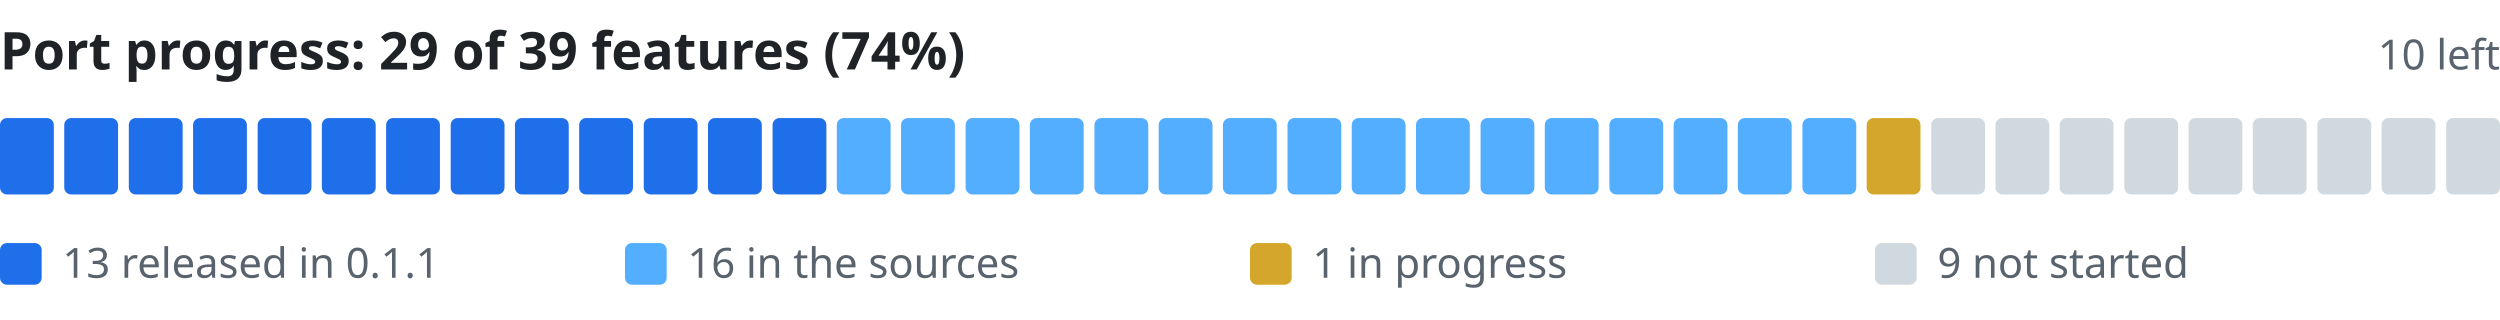
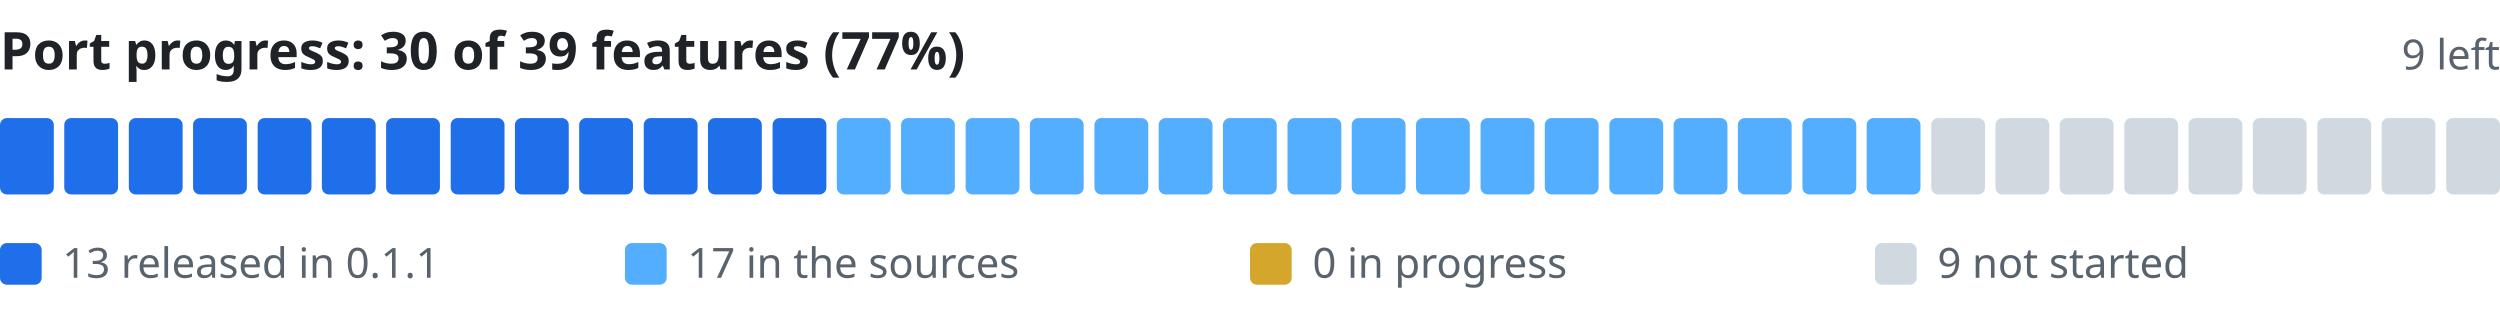
- <svg xmlns="http://www.w3.org/2000/svg" width="720" height="92" viewBox="0 0 720 92" role="img" aria-label="29 of 39 features done, 10 left">
+ <svg xmlns="http://www.w3.org/2000/svg" width="720" height="92" viewBox="0 0 720 92" role="img" aria-label="30 of 39 features done, 9 left">
  <style>
text { font-family: -apple-system, "Segoe UI", "Noto Sans", Helvetica, Arial, sans-serif; fill: #1f2328; }
.title { font-size: 15px; font-weight: 600; }
.small { font-size: 12px; fill: #59636e; }
.released { fill: #1f6feb; }
.sources { fill: #54aeff; }
.doing { fill: #d4a72c; }
.left { fill: #d1d9e0; }
@media (prefers-color-scheme: dark) {
  text { fill: #f0f6fc; }
  .small { fill: #9198a1; }
  .released { fill: #4493f8; }
  .sources { fill: #1f4f8f; }
  .doing { fill: #bb8009; }
  .left { fill: #3d444d; }
}
</style>
-   <text class="title" x="0" y="20">Port progress: 29 of 39 features (74%)</text>
-   <text class="small" x="720" y="20" text-anchor="end">10 left</text>
+   <text class="title" x="0" y="20">Port progress: 30 of 39 features (77%)</text>
+   <text class="small" x="720" y="20" text-anchor="end">9 left</text>
  <rect class="released" x="0.0" y="34" width="15.5" height="22" rx="2" />
  <rect class="released" x="18.5" y="34" width="15.5" height="22" rx="2" />
  <rect class="released" x="37.1" y="34" width="15.5" height="22" rx="2" />
  <rect class="released" x="55.6" y="34" width="15.5" height="22" rx="2" />
  <rect class="released" x="74.2" y="34" width="15.5" height="22" rx="2" />
  <rect class="released" x="92.7" y="34" width="15.5" height="22" rx="2" />
  <rect class="released" x="111.2" y="34" width="15.5" height="22" rx="2" />
  <rect class="released" x="129.8" y="34" width="15.5" height="22" rx="2" />
  <rect class="released" x="148.3" y="34" width="15.5" height="22" rx="2" />
  <rect class="released" x="166.8" y="34" width="15.5" height="22" rx="2" />
  <rect class="released" x="185.4" y="34" width="15.5" height="22" rx="2" />
  <rect class="released" x="203.9" y="34" width="15.5" height="22" rx="2" />
  <rect class="released" x="222.5" y="34" width="15.5" height="22" rx="2" />
  <rect class="sources" x="241.0" y="34" width="15.5" height="22" rx="2" />
  <rect class="sources" x="259.5" y="34" width="15.5" height="22" rx="2" />
  <rect class="sources" x="278.1" y="34" width="15.5" height="22" rx="2" />
  <rect class="sources" x="296.6" y="34" width="15.5" height="22" rx="2" />
  <rect class="sources" x="315.2" y="34" width="15.5" height="22" rx="2" />
  <rect class="sources" x="333.7" y="34" width="15.5" height="22" rx="2" />
  <rect class="sources" x="352.2" y="34" width="15.5" height="22" rx="2" />
  <rect class="sources" x="370.8" y="34" width="15.5" height="22" rx="2" />
  <rect class="sources" x="389.3" y="34" width="15.5" height="22" rx="2" />
  <rect class="sources" x="407.8" y="34" width="15.5" height="22" rx="2" />
  <rect class="sources" x="426.4" y="34" width="15.5" height="22" rx="2" />
  <rect class="sources" x="444.9" y="34" width="15.5" height="22" rx="2" />
  <rect class="sources" x="463.5" y="34" width="15.5" height="22" rx="2" />
  <rect class="sources" x="482.0" y="34" width="15.5" height="22" rx="2" />
  <rect class="sources" x="500.5" y="34" width="15.5" height="22" rx="2" />
  <rect class="sources" x="519.1" y="34" width="15.5" height="22" rx="2" />
-   <rect class="doing" x="537.6" y="34" width="15.5" height="22" rx="2" />
+   <rect class="sources" x="537.6" y="34" width="15.5" height="22" rx="2" />
  <rect class="left" x="556.2" y="34" width="15.5" height="22" rx="2" />
  <rect class="left" x="574.7" y="34" width="15.5" height="22" rx="2" />
  <rect class="left" x="593.2" y="34" width="15.5" height="22" rx="2" />
  <rect class="left" x="611.8" y="34" width="15.5" height="22" rx="2" />
  <rect class="left" x="630.3" y="34" width="15.5" height="22" rx="2" />
  <rect class="left" x="648.8" y="34" width="15.5" height="22" rx="2" />
  <rect class="left" x="667.4" y="34" width="15.5" height="22" rx="2" />
  <rect class="left" x="685.9" y="34" width="15.5" height="22" rx="2" />
  <rect class="left" x="704.5" y="34" width="15.5" height="22" rx="2" />
  <rect class="released" x="0" y="70" width="12" height="12" rx="2" />
  <text class="small" x="18" y="80">13 released in 0.1.1</text>
  <rect class="sources" x="180" y="70" width="12" height="12" rx="2" />
-   <text class="small" x="198" y="80">16 in the sources</text>
+   <text class="small" x="198" y="80">17 in the sources</text>
  <rect class="doing" x="360" y="70" width="12" height="12" rx="2" />
-   <text class="small" x="378" y="80">1 in progress</text>
+   <text class="small" x="378" y="80">0 in progress</text>
  <rect class="left" x="540" y="70" width="12" height="12" rx="2" />
  <text class="small" x="558" y="80">9 not started</text>
</svg>
